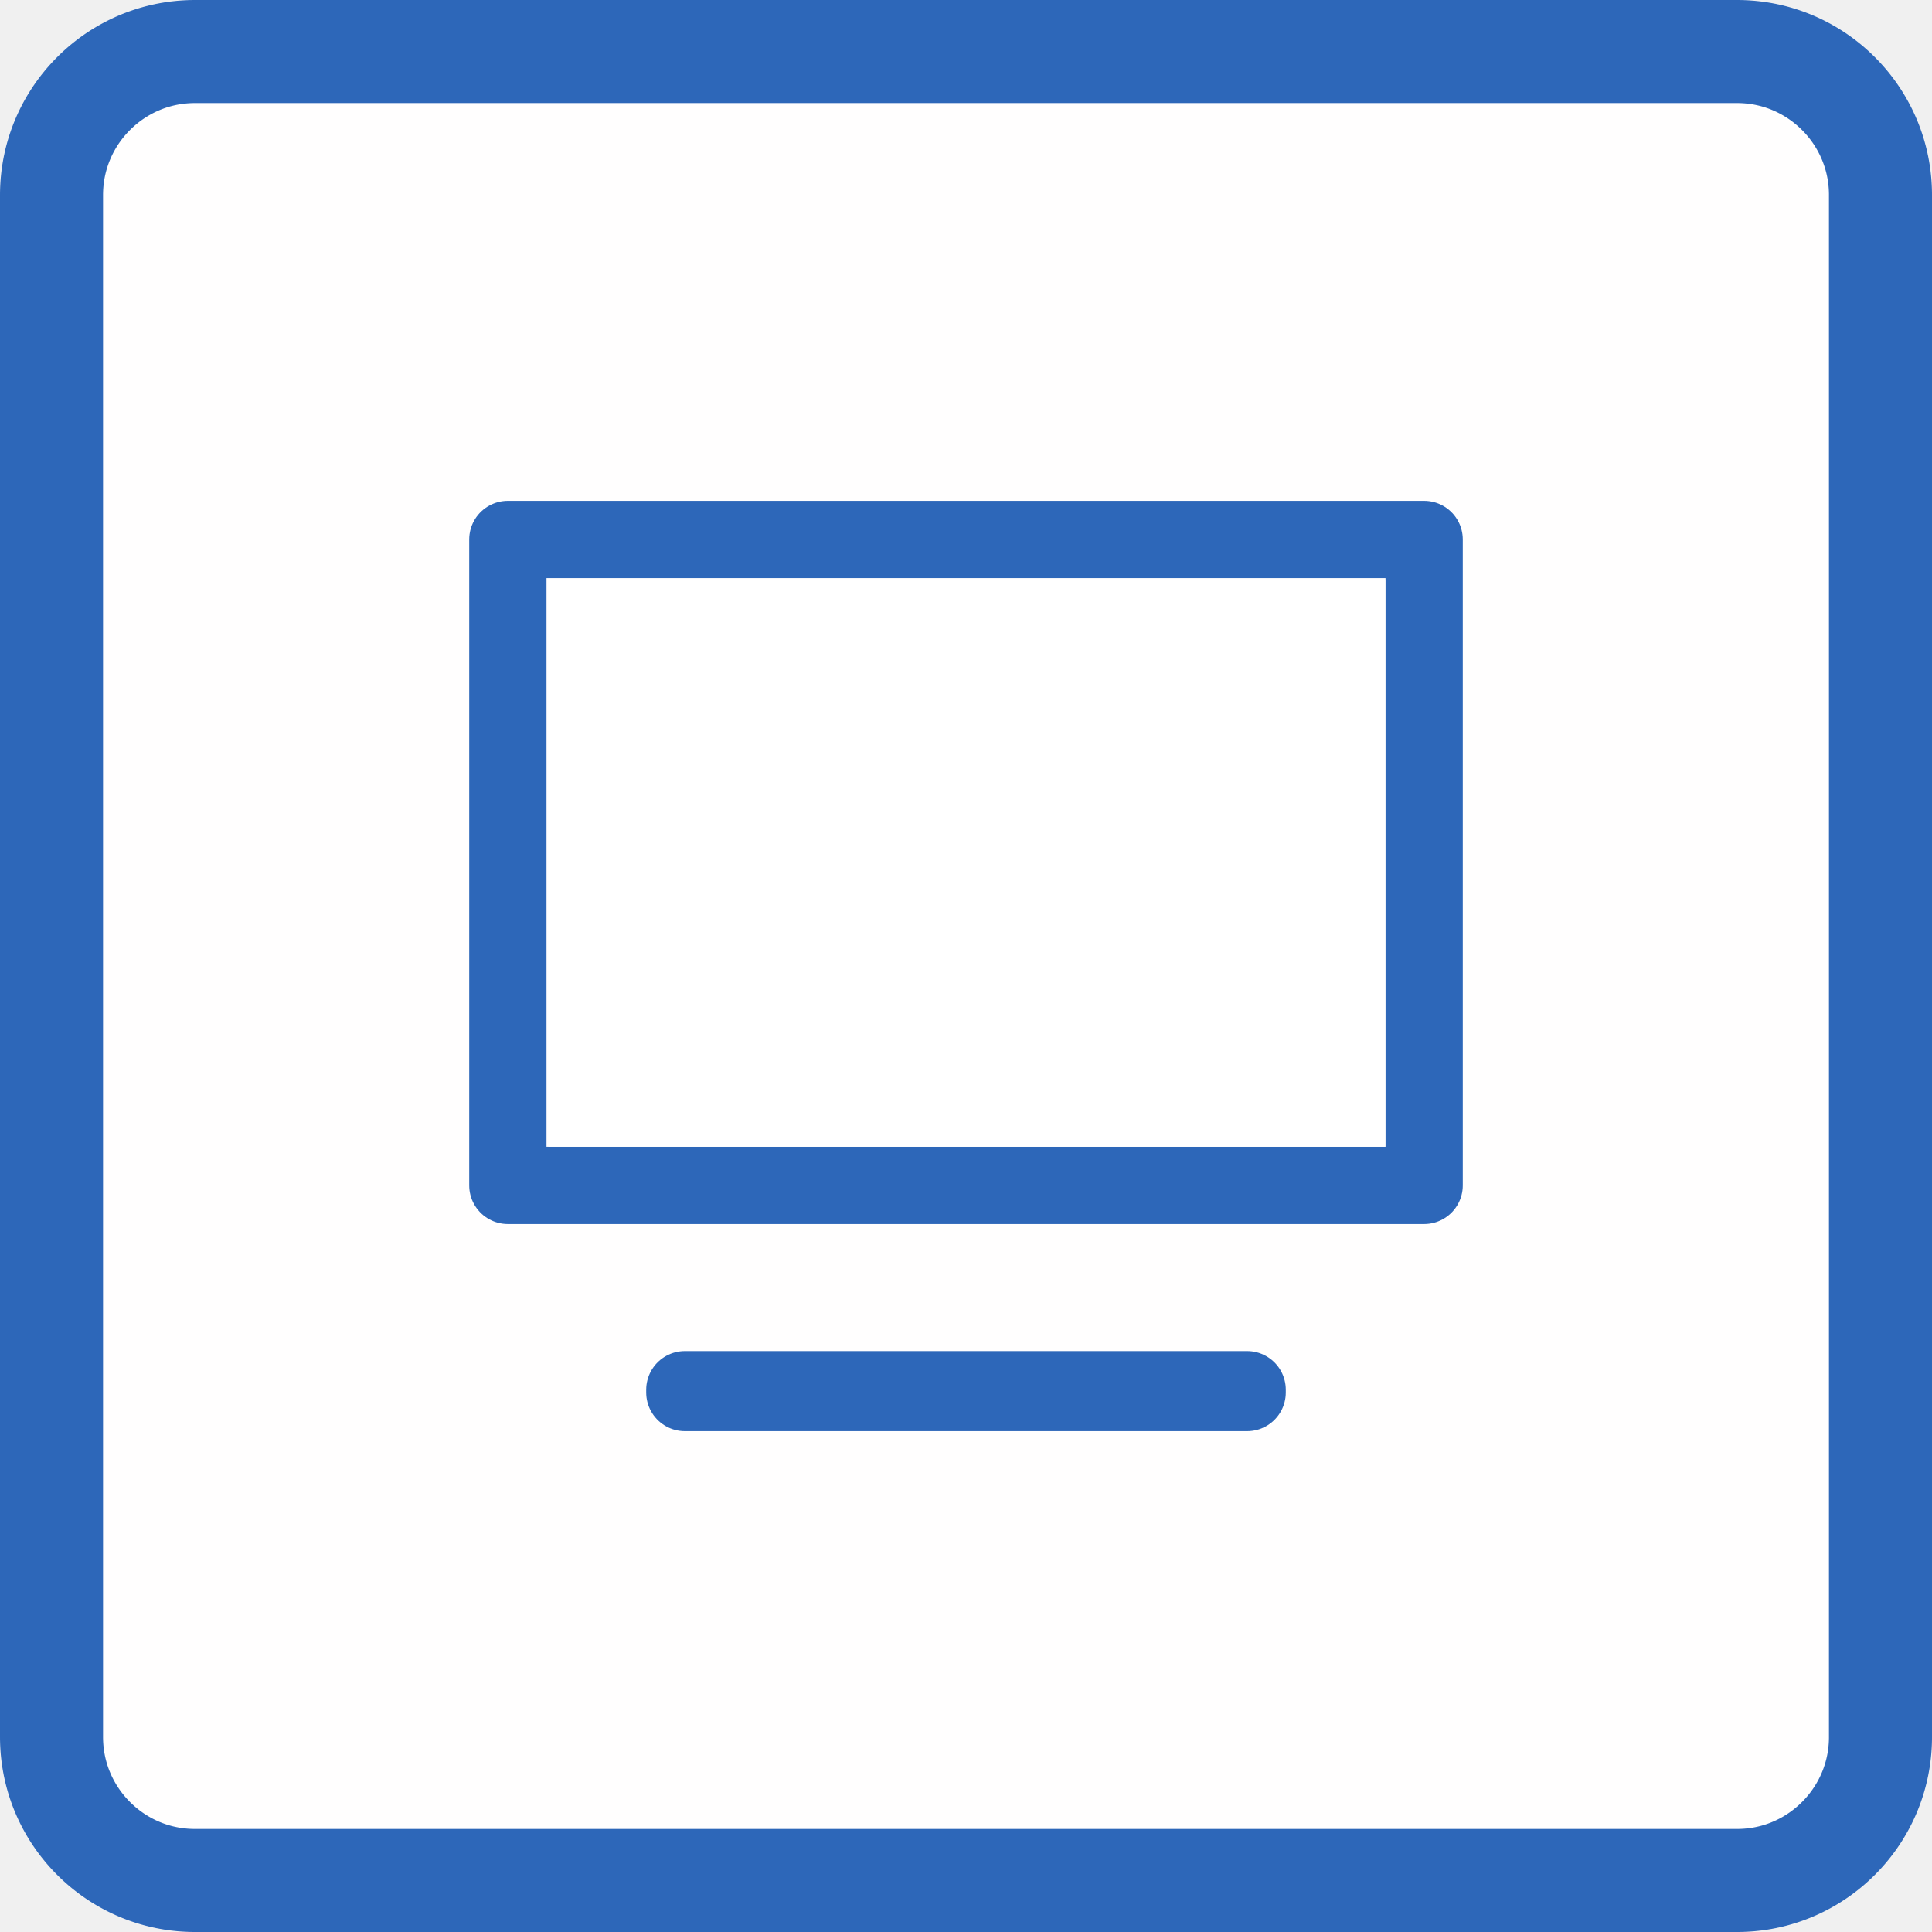
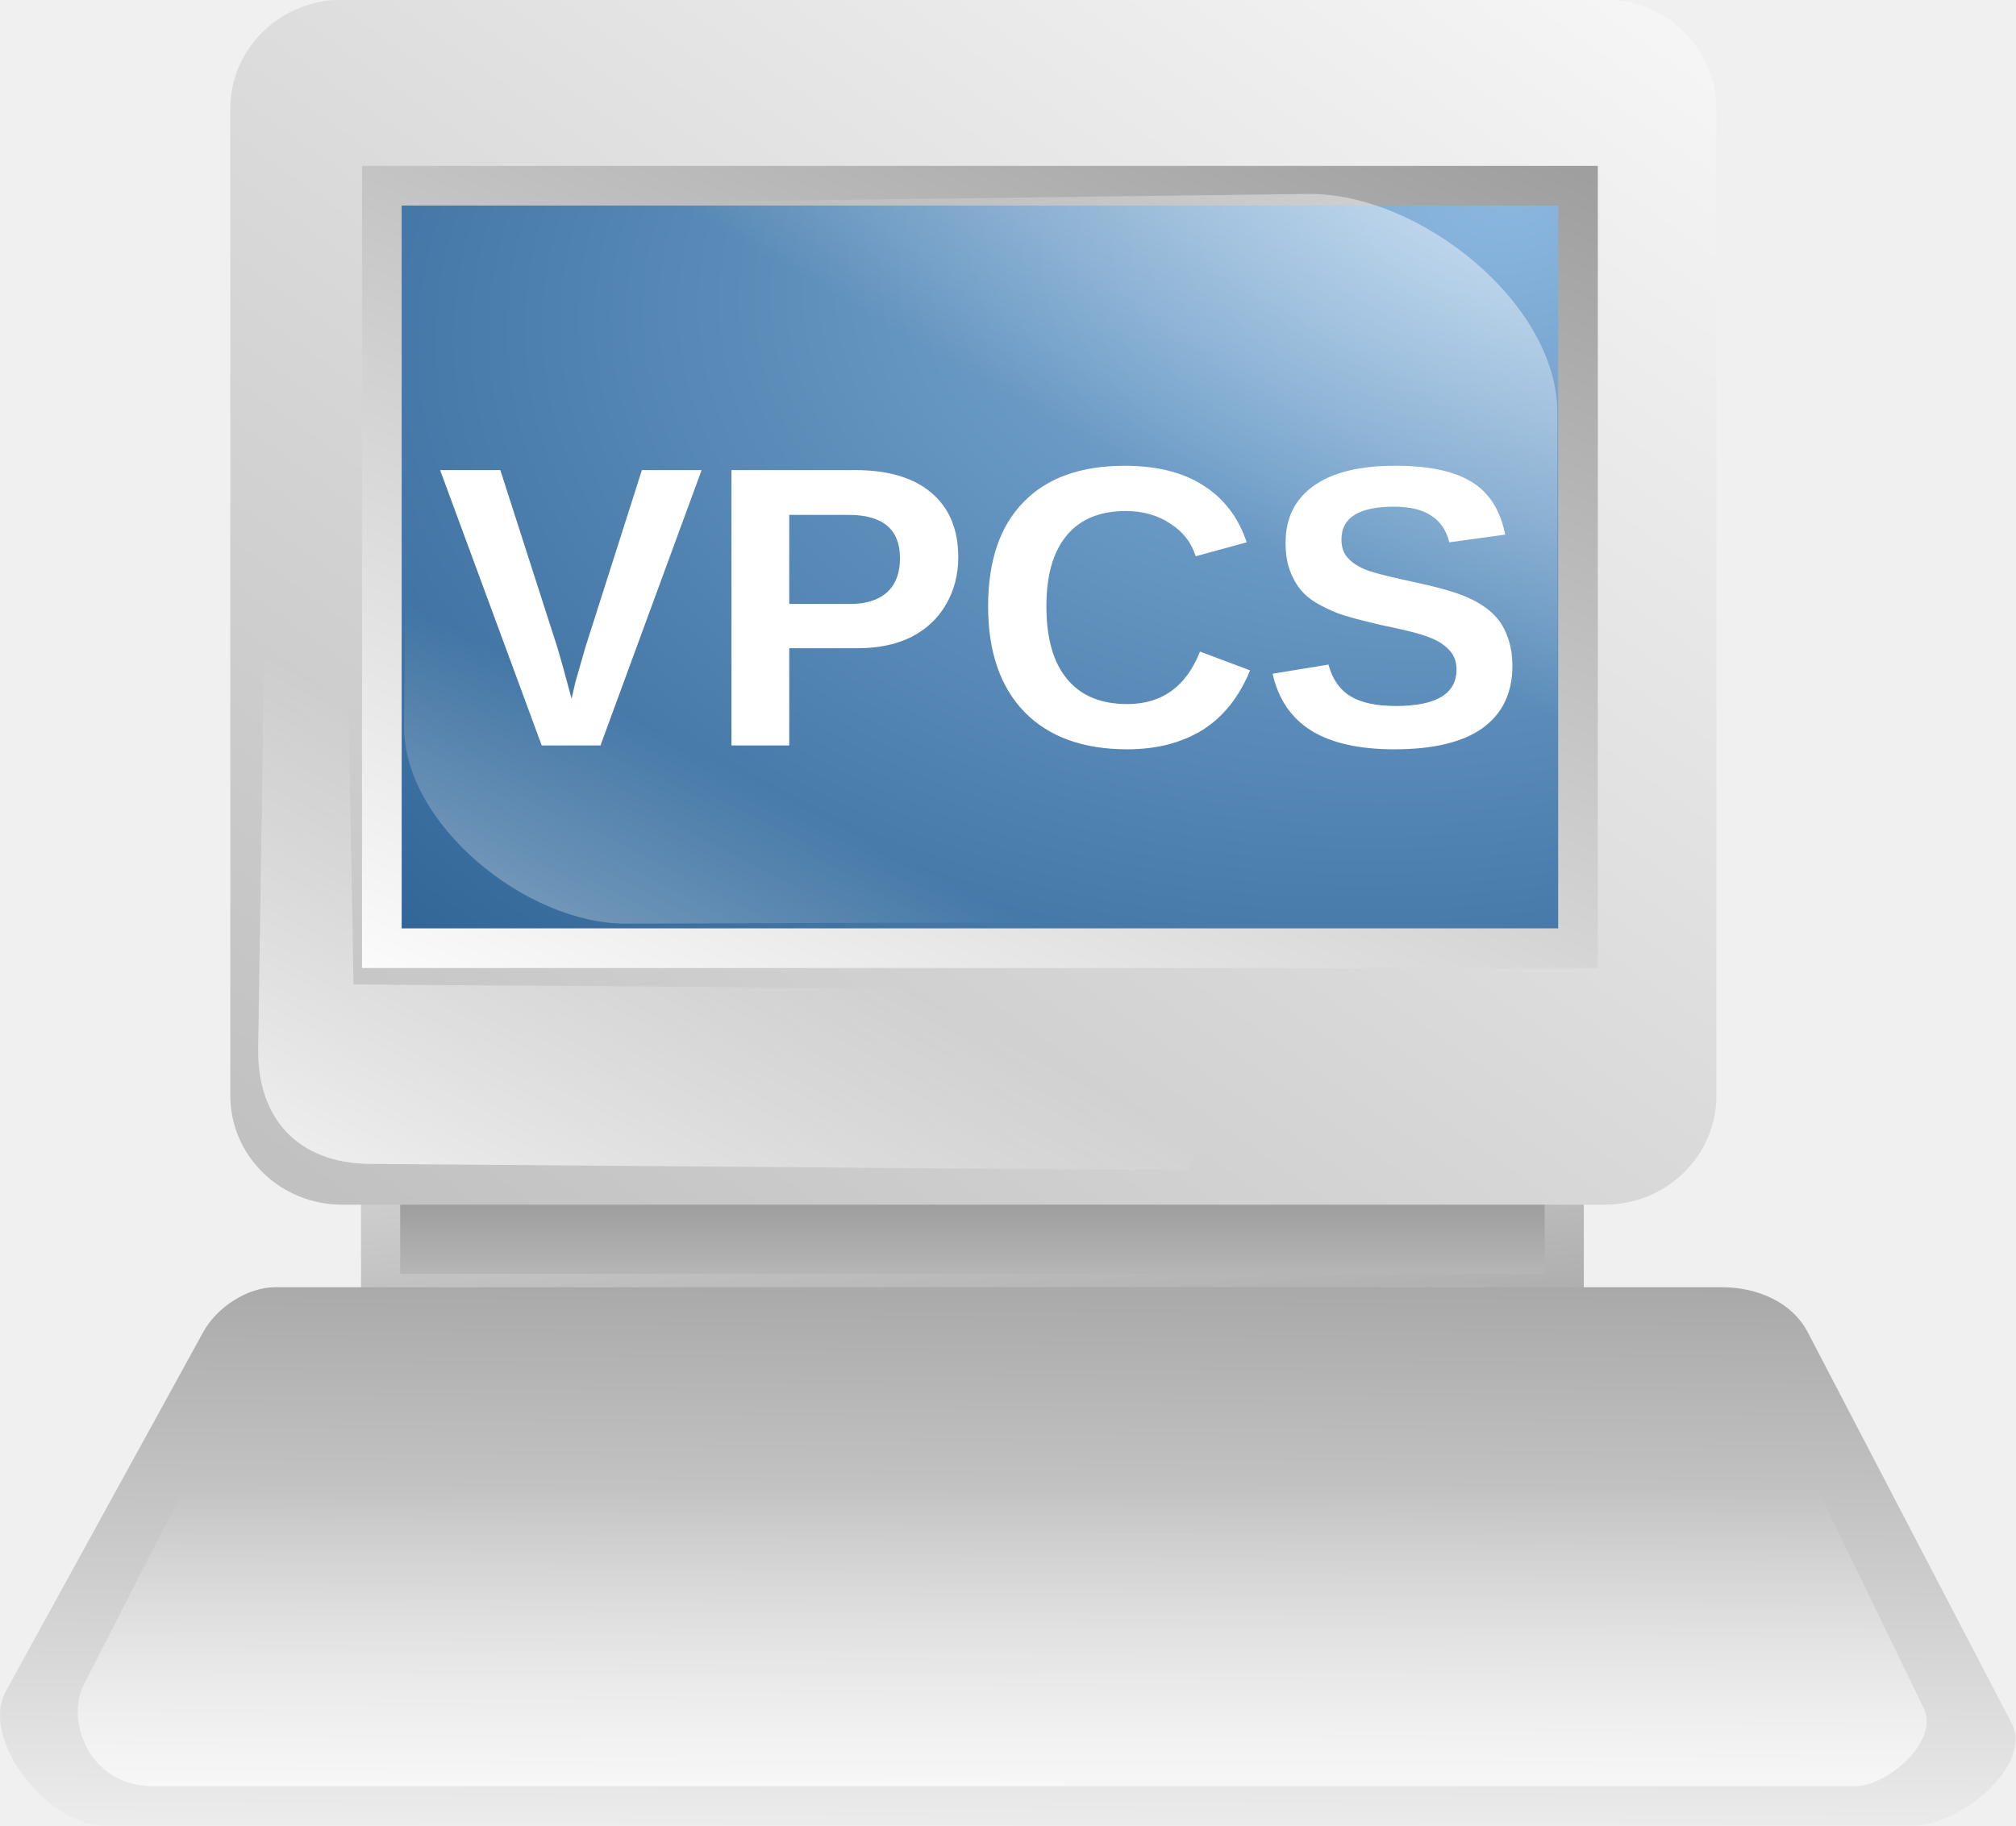
- <svg xmlns="http://www.w3.org/2000/svg" width="60" height="60" viewBox="0 0 300 300" xml:space="preserve" style="fill-rule:evenodd;clip-rule:evenodd;stroke-linecap:round;stroke-linejoin:round;stroke-miterlimit:1.5">
-   <path d="M300 30.271C300 13.564 286.436 0 269.729 0H30.271C13.564 0 0 13.564 0 30.271v239.458C0 286.436 13.564 300 30.271 300h239.458C286.436 300 300 286.436 300 269.729V30.271Z" style="fill:#fffefe" />
-   <path d="m269.925.001.195.001.39.008.195.005.194.007.194.008.193.009.386.022.193.013.192.014.192.016.191.016.192.018.191.018.19.02.38.044.19.023.189.025.188.026.189.027.188.028.187.029.188.031.186.031.187.033.186.034.186.035.185.036.185.037.368.078.184.041.183.042.183.043.182.043.364.092.181.047.18.048.181.05.179.05.18.052.179.052.178.054.178.055.177.056.177.057.177.058.176.059.175.06.175.061.175.062.174.063.174.064.173.066.172.066.172.067.172.068.171.07.17.07.17.071.17.073.169.073.168.074.168.076.167.076.167.077.332.158.165.08.165.081.164.083.163.083.163.084.162.085.162.086.161.087.161.088.16.088.159.09.159.091.316.184.157.094.156.094.156.095.155.096.308.196.306.198.152.101.302.204.15.104.149.104.149.105.148.106.294.214.146.109.145.109.145.111.144.111.143.112.143.113.142.113.282.23.139.116.14.117.276.236.137.12.136.12.135.121.135.122.134.122.134.124.132.124.132.125.131.125.26.254.129.128.128.129.254.26.125.131.125.132.124.132.124.134.122.134.122.135.121.135.12.136.12.137.236.276.117.14.116.139.23.282.113.142.113.143.112.143.111.144.111.145.109.145.109.146.214.294.106.148.105.149.104.149.104.15.204.302.101.152.198.306.196.308.096.155.095.156.094.156.094.157.184.316.091.159.09.159.088.16.088.161.087.161.086.162.085.162.084.163.083.163.083.164.081.165.08.165.158.332.077.167.076.167.076.168.074.168.073.169.073.17.071.17.07.17.07.171.068.172.067.172.066.172.066.173.064.174.063.174.062.175.061.175.06.175.059.176.058.177.057.177.056.177.055.178.054.178.052.179.052.18.05.179.05.181.048.18.047.181.092.364.043.182.043.183.042.183.041.184.078.368.037.185.036.185.035.186.034.186.033.187.031.186.031.188.029.187.028.188.027.189.026.188.025.189.023.19.044.38.02.19.018.191.018.192.016.191.016.192.014.192.013.193.022.386.009.193.008.194.007.194.005.195.008.39.002.391v239.458l-.001.196-.001.195-.004.195-.004.195-.005.195-.007.194-.008.194-.009.193-.011.193-.011.193-.013.193-.014.192-.016.192-.016.191-.018.192-.018.191-.02.19-.022.19-.022.19-.023.19-.025.189-.026.188-.027.189-.028.188-.029.187-.031.188-.031.186-.033.187-.034.186-.035.186-.036.185-.037.185-.039.184-.039.184-.041.184-.042.183-.043.183-.043.182-.046.182-.046.182-.047.181-.048.18-.05.181-.05.179-.052.18-.052.179-.054.178-.055.178-.056.177-.057.177-.058.177-.059.176-.06.175-.061.175-.062.175-.063.174-.064.174-.066.173-.066.172-.067.172-.068.172-.07.171-.07.17-.071.17-.073.17-.073.169-.074.168-.076.168-.076.167-.077.167-.079.166-.079.166-.08.165-.081.165-.083.164-.083.163-.084.163-.085.162-.086.162-.087.161-.088.161-.088.16-.09.159-.091.159-.092.158-.092.158-.094.157-.094.156-.095.156-.096.155-.098.154-.098.154-.099.153-.099.153-.101.152-.102.151-.102.151-.104.15-.104.149-.105.149-.106.148-.107.147-.107.147-.109.146-.109.145-.111.145-.111.144-.112.143-.113.143-.113.142-.115.141-.115.141-.116.139-.117.14-.118.138-.118.138-.12.137-.12.136-.121.135-.122.135-.122.134-.124.134-.124.132-.125.132-.125.131-.127.13-.127.13-.128.129-.129.128-.13.127-.13.127-.131.125-.132.125-.132.124-.134.124-.134.122-.135.122-.135.121-.136.12-.137.12-.138.118-.138.118-.14.117-.139.116-.141.115-.141.115-.142.113-.143.113-.143.112-.144.111-.145.111-.145.109-.146.109-.147.107-.147.107-.148.106-.149.105-.149.104-.15.104-.151.102-.151.102-.152.101-.153.099-.153.099-.154.098-.154.098-.155.096-.156.095-.156.094-.157.094-.158.092-.158.092-.159.091-.159.09-.16.088-.161.088-.161.087-.162.086-.162.085-.163.084-.163.083-.164.083-.165.081-.165.08-.166.079-.166.079-.167.077-.167.076-.168.076-.168.074-.169.073-.17.073-.17.071-.17.07-.171.07-.172.068-.172.067-.172.066-.173.066-.174.064-.174.063-.175.062-.175.061-.175.06-.176.059-.177.058-.177.057-.177.056-.178.055-.178.054-.179.052-.18.052-.179.05-.181.05-.18.048-.181.047-.182.046-.182.046-.182.043-.183.043-.183.042-.184.041-.184.039-.184.039-.185.037-.185.036-.186.035-.186.034-.187.033-.186.031-.188.031-.187.029-.188.028-.189.027-.188.026-.189.025-.19.023-.19.022-.19.022-.19.02-.191.018-.192.018-.191.016-.192.016-.192.014-.193.013-.193.011-.193.011-.193.009-.194.008-.194.007-.195.005-.195.004-.195.004-.195.001-.196.001H30.271l-.196-.001-.195-.001-.195-.004-.195-.004-.195-.005-.194-.007-.194-.008-.193-.009-.193-.011-.193-.011-.193-.013-.192-.014-.192-.016-.191-.016-.192-.018-.191-.018-.19-.02-.19-.022-.19-.022-.19-.023-.189-.025-.188-.026-.189-.027-.188-.028-.187-.029-.188-.031-.186-.031-.187-.033-.186-.034-.186-.035-.185-.036-.185-.037-.184-.039-.184-.039-.184-.041-.183-.042-.183-.043-.182-.043-.182-.046-.182-.046-.181-.047-.18-.048-.181-.05-.179-.05-.18-.052-.179-.052-.178-.054-.178-.055-.177-.056-.177-.057-.177-.058-.176-.059-.175-.06-.175-.061-.175-.062-.174-.063-.174-.064-.173-.066-.172-.066-.172-.067-.172-.068-.171-.07-.17-.07-.17-.071-.17-.073-.169-.073-.168-.074-.168-.076-.167-.076-.167-.077-.166-.079-.166-.079-.165-.08-.165-.081-.164-.083-.163-.083-.163-.084-.162-.085-.162-.086-.161-.087-.161-.088-.16-.088-.159-.09-.159-.091-.158-.092-.158-.092-.157-.094-.156-.094-.156-.095-.155-.096-.154-.098-.154-.098-.153-.099-.153-.099-.152-.101-.151-.102-.151-.102-.15-.104-.149-.104-.149-.105-.148-.106-.147-.107-.147-.107-.146-.109-.145-.109-.145-.111-.144-.111-.143-.112-.143-.113-.142-.113-.141-.115-.141-.115-.139-.116-.14-.117-.138-.118-.138-.118-.137-.12-.136-.12-.135-.121-.135-.122-.134-.122-.134-.124-.132-.124-.132-.125-.131-.125-.13-.127-.13-.127-.129-.128-.128-.129-.127-.13-.127-.13-.125-.131-.125-.132-.124-.132-.124-.134-.122-.134-.122-.135-.121-.135-.12-.136-.12-.137-.118-.138-.118-.138-.117-.14-.116-.139-.115-.141-.115-.141-.113-.142-.113-.143-.112-.143-.111-.144-.111-.145-.109-.145-.109-.146-.107-.147-.107-.147-.106-.148-.105-.149-.104-.149-.104-.15-.102-.151-.102-.151-.101-.152-.099-.153-.099-.153-.098-.154-.098-.154-.096-.155-.095-.156-.094-.156-.094-.157-.092-.158-.092-.158-.091-.159-.09-.159-.088-.16-.088-.161-.087-.161-.086-.162-.085-.162-.084-.163-.083-.163-.083-.164-.081-.165-.08-.165-.079-.166-.079-.166-.077-.167-.076-.167-.076-.168-.074-.168-.073-.169-.073-.17-.071-.17-.07-.17-.07-.171-.068-.172-.067-.172-.066-.172-.066-.173-.064-.174-.063-.174-.062-.175-.061-.175-.06-.175-.059-.176-.058-.177-.057-.177-.056-.177-.055-.178-.054-.178-.052-.179-.052-.18-.05-.179-.05-.181-.048-.18-.047-.181-.046-.182-.046-.182-.043-.182-.043-.183-.042-.183-.041-.184-.039-.184-.039-.184-.037-.185-.036-.185-.035-.186-.034-.186-.033-.187-.031-.186-.031-.188-.029-.187-.028-.188-.027-.189-.026-.188-.025-.189-.023-.19-.022-.19-.022-.19-.02-.19-.018-.191-.018-.192-.016-.191-.016-.192-.014-.192-.013-.193-.011-.193-.011-.193-.009-.193-.008-.194-.007-.194-.005-.195-.004-.195-.004-.195-.001-.195-.001-.196V30.271l.001-.196.001-.195.004-.195.004-.195.005-.195.007-.194.008-.194.009-.193.011-.193.011-.193.013-.193.014-.192.016-.192.016-.191.018-.192.018-.191.02-.19.022-.19.022-.19.023-.19.025-.189.026-.188.027-.189.028-.188.029-.187.031-.188.031-.186.033-.187.034-.186.035-.186.036-.185.037-.185.039-.184.039-.184.041-.184.042-.183.043-.183.043-.182.046-.182.046-.182.047-.181.048-.18.05-.181.05-.179.052-.18.052-.179.054-.178.055-.178.056-.177.057-.177.058-.177.059-.176.06-.175.061-.175.062-.175.063-.174.064-.174.066-.173.066-.172.067-.172.068-.172.07-.171.07-.17.071-.17.073-.17.073-.169.074-.168.076-.168.076-.167.077-.167.079-.166.079-.166.08-.165.081-.165.083-.164.083-.163.084-.163.085-.162.086-.162.087-.161.088-.161.088-.16.09-.159.091-.159.092-.158.092-.158.094-.157.094-.156.095-.156.096-.155.098-.154.098-.154.099-.153.099-.153.101-.152.102-.151.102-.151.104-.15.104-.149.105-.149.106-.148.107-.147.107-.147.109-.146.109-.145.111-.145.111-.144.112-.143.113-.143.113-.142.115-.141.115-.141.116-.139.117-.14.118-.138.118-.138.12-.137.12-.136.121-.135.122-.135.122-.134.124-.134.124-.132.125-.132.125-.131.127-.13.127-.13.128-.129.129-.128.13-.127.13-.127.131-.125.132-.125.132-.124.134-.124.134-.122.135-.122.135-.121.136-.12.137-.12.138-.118.138-.118.14-.117.139-.116.141-.115.141-.115.142-.113.143-.113.143-.112.144-.111.145-.111.145-.109.146-.109.147-.107.147-.107.148-.106.149-.105.149-.104.15-.104.151-.102.151-.102.152-.101.153-.099.153-.099.154-.098.154-.098.155-.096.156-.095.156-.094.157-.094.158-.092.158-.092.159-.091.159-.09.16-.088.161-.088.161-.087.162-.086.162-.085.163-.084.163-.083.164-.083.165-.081.165-.08.166-.079.166-.079.167-.077.167-.076.168-.076.168-.074.169-.073.17-.073.17-.071.17-.07.171-.07.172-.068.172-.067.172-.066.173-.066.174-.064.174-.063.175-.062.175-.061.175-.06.176-.059.177-.058.177-.057.177-.056.178-.055.178-.054.179-.052.18-.052.179-.05.181-.05.18-.048.181-.047.182-.046.182-.046.182-.043.183-.043.183-.042.184-.041.184-.039.184-.039.185-.037.185-.036.186-.035.186-.034.187-.033.186-.031.188-.031.187-.029.188-.028.189-.027.188-.026.189-.025.19-.023.19-.022.19-.022.19-.02.191-.018.192-.018.191-.016.192-.016.192-.014.193-.013.193-.011.193-.011.193-.009.194-.008.194-.007.195-.005.195-.004.195-.004.195-.001.196-.001h239.458l.196.001ZM30.296 16h-.12l-.093.001-.094.002-.093.002-.093.002-.093.004-.093.004-.092.004-.092.005-.092.005-.091.007-.091.006-.091.007-.091.008-.091.009-.09.008-.09.01-.09.01-.089.01-.089.011-.09.012-.088.012-.089.013-.088.013-.088.014-.088.014-.088.015-.087.015-.088.016-.087.017-.086.017-.087.017-.086.018-.086.018-.086.019-.086.02-.085.02-.085.021-.085.021-.085.021-.085.022-.084.023-.084.023-.084.023-.084.025-.084.024-.083.025-.083.026-.083.026-.082.026-.083.028-.082.027-.082.028-.082.029-.081.029-.082.029-.081.03-.081.031-.081.031-.08.031-.08.032-.08.033-.08.033-.08.033-.079.034-.079.034-.079.035-.079.035-.078.036-.078.036-.078.037-.078.037-.078.038-.077.038-.077.039-.077.039-.076.039-.077.04-.076.041-.076.041-.075.041-.075.042-.075.042-.075.043-.075.043-.074.044-.074.044-.074.044-.073.045-.073.046-.073.045-.073.047-.072.046-.073.048-.071.047-.072.048-.071.049-.071.049-.071.049-.07.05-.07.05-.07.051-.07.051-.069.051-.069.052-.068.052-.069.053-.068.053-.067.053-.068.054-.067.055-.066.054-.067.056-.066.055-.066.056-.065.056-.065.057-.065.057-.064.058-.064.057-.064.059-.063.058-.063.059-.063.06-.062.06-.062.06-.062.06-.061.061-.061.061-.06.062-.06.062-.06.062-.06.063-.059.063-.058.063-.059.064-.057.064-.058.064-.057.065-.057.065-.056.065-.056.066-.055.066-.056.067-.054.066-.055.067-.054.068-.053.067-.053.068-.053.069-.052.068-.052.069-.051.069-.051.07-.051.07-.05.07-.05.07-.049.071-.049.071-.049.071-.048.072-.047.071-.048.073-.046.072-.047.073-.045.073-.046.073-.045.073-.044.074-.044.074-.044.074-.043.075-.043.075-.042.075-.042.075-.041.075-.041.076-.041.076-.04.077-.039.076-.039.077-.039.077-.038.077-.038.078-.037.078-.037.078-.036.078-.036.078-.035.079-.035.079-.034.079-.034.079-.033.08-.033.08-.033.08-.032.08-.031.08-.031.081-.031.081-.03.081-.029.082-.029.081-.029.082-.028.082-.027.082-.028.083-.026.082-.026.083-.026.083-.025.083-.024.084-.025.084-.023.084-.023.084-.023.084-.022.085-.021.085-.021.085-.021.085-.02.085-.02.086-.019.086-.018.086-.018.086-.017.087-.017.086-.017.087-.016.088-.015.087-.015.088-.014.088-.014.088-.013.088-.013.089-.012.088-.012.09-.011.089-.01.089-.01.09-.01.09-.008.09-.009.091-.008.091-.007.091-.006.091-.007.091-.005.092-.005.092-.004.092-.004.093-.004.093-.002.093-.002.093-.002.094-.001.093v239.648l.001.093.004.187.002.093.008.186.004.092.01.184.007.091.006.091.007.091.008.091.009.091.008.09.02.18.01.089.011.089.012.09.012.088.013.089.013.088.028.176.015.088.015.087.016.087.051.261.018.086.019.086.018.086.02.086.02.085.021.085.021.086.021.084.022.085.069.252.025.084.024.084.025.083.078.249.028.082.027.082.028.082.029.082.029.081.029.082.03.081.062.162.031.08.032.08.099.24.034.08.034.078.07.158.072.156.074.156.038.078.038.077.117.231.04.076.04.075.041.076.042.077.042.074.042.075.043.075.043.074.044.075.088.148.09.146.047.074.092.144.048.073.048.072.047.071.049.071.048.071.05.071.05.07.05.071.051.069.05.069.052.07.052.069.052.068.053.069.053.068.053.067.055.068.054.067.055.067.054.065.056.067.056.066.056.065.114.13.057.064.058.064.118.128.059.062.058.062.061.064.06.061.06.062.122.122.062.061.061.059.126.12.063.059.063.058.064.059.064.057.064.058.13.114.065.056.066.056.066.055.067.056.066.054.068.055.067.054.067.053.136.106.068.052.07.052.069.052.069.05.071.051.14.1.071.05.071.048.071.049.071.048.073.047.072.048.072.047.072.045.073.046.074.046.073.045.074.044.074.045.148.086.076.043.074.042.075.042.152.082.077.041.076.04.077.039.076.04.231.114.078.037.078.036.079.037.079.036.156.07.079.034.08.034.081.034.078.032.081.033.081.032.079.031.162.062.082.03.081.029.08.029.083.029.164.056.083.027.164.052.085.026.083.025.082.024.084.024.085.024.168.046.085.022.086.022.083.02.086.021.085.02.085.019.087.02.172.036.086.017.088.017.087.017.087.016.174.03.088.014.089.014.176.026.091.012.088.012.089.011.089.01.18.02.09.008.09.009.091.008.184.014.091.006.09.005.093.005.093.004.092.004.093.004.092.002.188.004.093.001h239.648l.093-.001.094-.002.094-.002.092-.002.093-.004.092-.004.093-.004.093-.005.09-.005.091-.006.092-.007.092-.007.091-.008.09-.009.09-.008.09-.01.09-.01.089-.01.089-.011.088-.012.091-.012.088-.013.088-.013.089-.014.088-.014.087-.015.087-.015.087-.016.087-.017.088-.017.086-.017.086-.018.086-.018.087-.02.085-.019.085-.02.086-.021.084-.02.085-.022.085-.022.084-.023.084-.023.085-.024.084-.024.082-.024.083-.025.085-.026.082-.026.082-.026.083-.028.082-.027.082-.028.082-.029.081-.029.081-.029.082-.03.081-.031.081-.031.079-.031.081-.032.081-.033.078-.032.081-.034.081-.034.077-.034.078-.035.079-.035.079-.036.079-.036.078-.037.078-.037.077-.038.076-.038.078-.039.077-.039.076-.039.077-.04.075-.04.076-.041.077-.043.074-.041.075-.042.076-.043.074-.043.074-.043.074-.045.074-.044.073-.045.073-.046.074-.046.072-.045.071-.047.074-.048.072-.048.071-.047.071-.049.07-.048.072-.05.07-.05.071-.05.07-.051.068-.05.07-.052.07-.053.067-.051.069-.053.068-.053.067-.053.067-.054.068-.055.067-.055.065-.054.067-.057.066-.055.065-.056.065-.057.064-.057.065-.058.064-.057.064-.059.064-.059.062-.058.063-.06.063-.06.061-.059.062-.061.061-.061.061-.061.061-.062.059-.061.06-.063.06-.063.058-.062.059-.064.059-.064.057-.064.058-.065.057-.064.057-.065.056-.065.055-.066.057-.067.054-.065.055-.067.055-.068.054-.067.053-.067.053-.068.053-.069.051-.067.053-.07.052-.07.05-.068.051-.07.05-.071.05-.07.05-.072.048-.07.049-.071.047-.071.048-.072.048-.074.047-.071.045-.072.046-.074.046-.073.045-.073.044-.074.045-.074.043-.074.043-.074.043-.076.042-.075.041-.074.043-.077.041-.076.04-.075.04-.077.039-.076.039-.077.039-.078.038-.076.038-.077.037-.078.037-.078.036-.079.036-.079.035-.079.035-.078.034-.077.034-.081.034-.081.032-.078.033-.081.032-.081.031-.079.031-.081.031-.081.03-.082.029-.081.029-.081.029-.082.028-.082.027-.082.028-.083.026-.082.026-.082.026-.085.025-.083.024-.082.024-.084.024-.085.023-.084.023-.084.022-.085.022-.085.02-.084.021-.086.02-.085.019-.085.02-.087.018-.086.018-.086.017-.086.017-.088.017-.087.016-.087.015-.087.015-.087.014-.088.014-.089.013-.088.013-.088.012-.091.012-.088.011-.089.01-.089.01-.09.01-.09.008-.09.009-.09.008-.091.007-.092.007-.092.006-.091.005-.09.005-.093.004-.093.004-.092.004-.093.002-.092.002-.094.002-.094.001-.093V30.176l-.001-.093-.002-.094-.002-.094-.002-.092-.004-.093-.004-.092-.004-.093-.005-.093-.005-.09-.006-.091-.007-.092-.007-.092-.008-.091-.009-.09-.008-.09-.01-.09-.01-.09-.01-.089-.011-.089-.012-.088-.012-.091-.013-.088-.013-.088-.014-.089-.014-.088-.015-.087-.015-.087-.016-.087-.017-.087-.017-.088-.017-.086-.018-.086-.018-.086-.02-.087-.019-.085-.02-.085-.021-.086-.02-.083-.022-.086-.022-.085-.023-.084-.023-.084-.024-.085-.024-.084-.024-.082-.025-.083-.026-.085-.026-.082-.026-.082-.027-.083-.028-.082-.028-.082-.029-.083-.029-.08-.029-.081-.03-.082-.031-.081-.031-.081-.031-.079-.032-.081-.033-.081-.032-.078-.034-.081-.034-.08-.034-.079-.035-.078-.035-.078-.036-.079-.037-.079-.036-.078-.037-.078-.038-.077-.038-.077-.038-.077-.04-.076-.039-.077-.04-.076-.041-.077-.041-.076-.041-.076-.042-.075-.042-.074-.043-.076-.043-.074-.043-.074-.045-.074-.044-.074-.045-.073-.046-.074-.046-.073-.045-.072-.047-.072-.048-.072-.047-.073-.048-.071-.049-.071-.048-.071-.05-.071-.05-.07-.05-.07-.051-.071-.05-.069-.052-.069-.052-.07-.052-.068-.053-.068-.053-.068-.053-.067-.054-.067-.055-.068-.054-.066-.056-.067-.055-.066-.056-.066-.056-.065-.057-.065-.057-.065-.058-.064-.057-.064-.059-.064-.058-.063-.059-.063-.06-.063-.06-.063-.059-.061-.061-.062-.061-.061-.061-.061-.062-.06-.061-.06-.064-.061-.062-.058-.062-.059-.064-.059-.064-.059-.064-.058-.064-.057-.065-.057-.065-.057-.065-.056-.066-.056-.067-.056-.065-.054-.067-.055-.067-.054-.068-.055-.067-.053-.068-.053-.069-.053-.068-.052-.069-.052-.07-.052-.069-.05-.069-.051-.071-.05-.07-.05-.071-.05-.071-.048-.071-.049-.071-.047-.072-.048-.073-.048-.072-.046-.072-.046-.074-.047-.073-.045-.073-.045-.074-.044-.074-.044-.075-.044-.074-.043-.075-.043-.075-.042-.074-.042-.077-.042-.076-.041-.075-.04-.076-.04-.077-.039-.077-.039-.077-.039-.077-.038-.078-.038-.078-.037-.078-.037-.078-.036-.078-.036-.079-.035-.079-.035-.078-.034-.08-.034-.08-.033-.08-.033-.08-.033-.08-.032-.08-.031-.081-.031-.081-.031-.081-.03-.082-.029-.081-.029-.082-.029-.082-.028-.082-.027-.082-.028-.083-.026-.083-.026-.083-.026-.083-.025-.084-.024-.084-.025-.084-.023-.084-.023-.084-.023-.085-.022-.084-.021-.086-.021-.085-.021-.085-.02-.086-.02-.086-.018-.086-.019-.086-.018-.087-.017-.087-.017-.087-.017-.087-.016-.087-.015-.088-.015-.088-.014-.088-.014-.088-.013-.089-.013-.088-.012-.09-.012-.089-.011-.089-.01-.09-.01-.09-.01-.09-.008-.091-.009-.091-.008-.091-.007-.091-.006-.091-.007-.092-.005-.092-.005-.092-.004-.093-.004-.093-.004-.093-.002-.093-.002-.094-.002-.093-.001H30.296Z" style="fill:#2d67b9" />
-   <g>
-     <path d="M193.656 225.178h-87.312v-.433h87.312v.433ZM221.14 92.714v100.302H78.86V92.714h142.28Z" style="fill:#4d4d4d;fill-opacity:0;stroke:#2d67b9;stroke-width:12px" transform="translate(0 -8.946)" />
-     <path style="fill:#fff" d="M87.539 90.914H212.46v84.699H87.539z" transform="matrix(1.04014 0 0 1.04006 -5.89 -4.59)" />
-   </g>
+ <svg xmlns="http://www.w3.org/2000/svg" xmlns:xlink="http://www.w3.org/1999/xlink" height="59.254" id="Andysvg" version="1.0" width="65.415" x="0" y="0">
+   <defs id="defs3">
+     <linearGradient id="linearGradient1806">
+       <stop id="stop1807" offset="0" style="stop-color:#000000;stop-opacity:0.351;" />
+       <stop id="stop3276" offset="0.65" style="stop-color:#000000;stop-opacity:0.134;" />
+       <stop id="stop1808" offset="1" style="stop-color:#000000;stop-opacity:0;" />
+     </linearGradient>
+     <radialGradient cx="42.007" cy="39.008" fx="42.281" fy="39.41" id="radialGradient1977" r="11.574" xlink:href="#linearGradient1806" gradientUnits="userSpaceOnUse" />
+     <linearGradient id="linearGradient893">
+       <stop id="stop895" offset="0" style="stop-color:#000;stop-opacity:1;" />
+       <stop id="stop896" offset="1" style="stop-color:#fff;stop-opacity:1;" />
+     </linearGradient>
+     <linearGradient id="linearGradient1317">
+       <stop id="stop1318" offset="0" style="stop-color:#000000;stop-opacity:0.529;" />
+       <stop id="stop1320" offset="0.5" style="stop-color:#000000;stop-opacity:0.174;" />
+       <stop id="stop1319" offset="1" style="stop-color:#000000;stop-opacity:0;" />
+     </linearGradient>
+     <linearGradient id="linearGradient1133">
+       <stop id="stop1134" offset="0" style="stop-color:#8bb7df;stop-opacity:1;" />
+       <stop id="stop1136" offset="0.762" style="stop-color:#2a6092;stop-opacity:1;" />
+       <stop id="stop1135" offset="1" style="stop-color:#375e82;stop-opacity:1;" />
+     </linearGradient>
+     <linearGradient id="linearGradient1098">
+       <stop id="stop1099" offset="0" style="stop-color:#ffffff;stop-opacity:1;" />
+       <stop id="stop1101" offset="0.5" style="stop-color:#ffffff;stop-opacity:0.223;" />
+       <stop id="stop1102" offset="0.599" style="stop-color:#ffffff;stop-opacity:0;" />
+       <stop id="stop1100" offset="1" style="stop-color:#ffffff;stop-opacity:0.603;" />
+     </linearGradient>
+     <linearGradient id="linearGradient902">
+       <stop id="stop903" offset="0" style="stop-color:#000000;stop-opacity:0;" />
+       <stop id="stop904" offset="1" style="stop-color:#000000;stop-opacity:0.22;" />
+     </linearGradient>
+     <linearGradient id="linearGradient892">
+       <stop id="stop893" offset="0" style="stop-color:#ffffff;stop-opacity:0;" />
+       <stop id="stop894" offset="1" style="stop-color:#fff;stop-opacity:1;" />
+     </linearGradient>
+     <linearGradient id="linearGradient888">
+       <stop id="stop889" offset="0" style="stop-color:#626262;stop-opacity:1;" />
+       <stop id="stop890" offset="1" style="stop-color:#fff;stop-opacity:1;" />
+     </linearGradient>
+     <linearGradient id="linearGradient891" x1="92.438" x2="27.674" xlink:href="#linearGradient888" y1="-3.91" y2="91.077" gradientTransform="matrix(0.8184166,0,0,0.530237,-9.882768,-14.58961)" gradientUnits="userSpaceOnUse" />
+     <linearGradient id="linearGradient901" xlink:href="#linearGradient1806" gradientTransform="matrix(0.8517959,0,0,0.5754549,70.87534,-17.35149)" x1="9.492" y1="22.862" x2="41.72" y2="22.862" gradientUnits="userSpaceOnUse" />
+     <linearGradient id="linearGradient905" x1="-77.726" x2="95.644" xlink:href="#linearGradient888" y1="208.44" y2="11.699" gradientTransform="matrix(0.7314635,0,0,0.5932693,-9.882769,-14.58962)" gradientUnits="userSpaceOnUse" />
+     <radialGradient cx="60.005" cy="56.486" fx="72.108" fy="39.288" id="radialGradient1132" r="68.589" xlink:href="#linearGradient1133" gradientTransform="matrix(0.8184166,0,0,0.530237,-9.882768,-14.58961)" gradientUnits="userSpaceOnUse" />
+     <linearGradient id="linearGradient1138" x1="-249.721" x2="-268.254" xlink:href="#linearGradient1806" y1="375.922" y2="75.913" gradientTransform="scale(1.087146,0.91984)" gradientUnits="userSpaceOnUse" />
+     <linearGradient id="linearGradient1140" x1="45.686" x2="41.967" xlink:href="#linearGradient888" y1="110.445" y2="232.25" gradientTransform="matrix(1.274381,0,0,0.3405213,-9.882769,-14.58962)" gradientUnits="userSpaceOnUse" />
+     <linearGradient id="linearGradient1141" x1="0" x2="0.93" xlink:href="#linearGradient888" y1="3.301" y2="-0.458" />
+     <linearGradient id="linearGradient1144" x1="31.45" x2="31.617" xlink:href="#linearGradient892" y1="203.499" y2="251.219" gradientTransform="matrix(1.404409,0,0,0.3089952,-9.882769,-14.58962)" gradientUnits="userSpaceOnUse" />
+     <linearGradient id="linearGradient1146" x1="39.811" x2="17.877" xlink:href="#linearGradient892" y1="90.197" y2="113.719" gradientTransform="matrix(0.8811179,0,0,0.4925045,-9.882769,-14.58962)" gradientUnits="userSpaceOnUse" />
+     <linearGradient id="linearGradient1148" x1="39.691" x2="70.224" xlink:href="#linearGradient892" y1="49.508" y2="20.482" gradientTransform="scale(1.329144,0.752364)" gradientUnits="userSpaceOnUse" />
+     <linearGradient id="linearGradient1150" x1="35.19" x2="8.346" xlink:href="#linearGradient892" y1="76.278" y2="105.425" gradientTransform="scale(1.328386,0.752793)" gradientUnits="userSpaceOnUse" />
+     <linearGradient id="linearGradient1156" x1="25.221" x2="25.221" xlink:href="#linearGradient888" y1="178.489" y2="234.269" gradientTransform="matrix(1.61562,0,0,0.2685999,-9.882768,-14.58961)" gradientUnits="userSpaceOnUse" />
+     <linearGradient id="linearGradient1157" x1="51.461" x2="-16.224" xlink:href="#linearGradient888" y1="269.858" y2="176.287" gradientTransform="matrix(1.61562,0,0,0.2685999,-9.882768,-14.58961)" gradientUnits="userSpaceOnUse" />
+     <linearGradient id="linearGradient1166" x1="111.498" x2="107.049" xlink:href="#linearGradient1317" y1="131.252" y2="148.786" gradientTransform="matrix(0.562951,0,0,0.378005,1.021178,-9.426161)" gradientUnits="userSpaceOnUse" />
+     <linearGradient id="linearGradient1167" x1="141.602" x2="88.447" xlink:href="#linearGradient888" y1="228.393" y2="133.547" gradientTransform="matrix(0.544555,0,0,0.390775,1.021178,-9.426161)" gradientUnits="userSpaceOnUse" />
+     <linearGradient id="linearGradient1169" x1="146.699" x2="74.534" xlink:href="#linearGradient893" y1="224.579" y2="81.478" gradientTransform="matrix(0.546024,0,0,0.389723,1.021178,-9.426161)" gradientUnits="userSpaceOnUse" />
+     <linearGradient gradientTransform="scale(0.998371,1.001632)" id="linearGradient1170" x1="0.473" x2="0.487" xlink:href="#linearGradient902" y1="-0.016" y2="1.838" />
+     <linearGradient id="linearGradient1171" x1="101.107" x2="95.1" xlink:href="#linearGradient902" y1="177.778" y2="173.032" gradientTransform="matrix(0.62565,0,0,0.340123,1.021178,-9.426161)" gradientUnits="userSpaceOnUse" />
+     <radialGradient cx="0.479" cy="0.533" fx="0.475" fy="0.267" id="radialGradient1315" r="0.412" xlink:href="#linearGradient1317" />
+     <radialGradient cx="0.5" cy="0.5" fx="0.504" fy="0.183" id="radialGradient1316" r="0.35" xlink:href="#linearGradient1317" />
+     <linearGradient id="linearGradient1404" x1="88.756" x2="88.997" xlink:href="#linearGradient892" y1="169.098" y2="182.992" gradientTransform="matrix(0.629979,0,0,0.337786,1.021178,-9.426161)" gradientUnits="userSpaceOnUse" />
+     <linearGradient gradientTransform="scale(0.997825,1.00218)" id="linearGradient1505" x1="0.472" x2="0.485" xlink:href="#linearGradient902" y1="-0.025" y2="1.857" />
+     <linearGradient gradientTransform="scale(0.995847,1.00417)" id="linearGradient1506" x1="0.47" x2="0.485" xlink:href="#linearGradient902" y1="-0.044" y2="1.903" />
+     <linearGradient gradientTransform="scale(0.997153,1.002855)" id="linearGradient2740" x1="0.47" x2="0.485" xlink:href="#linearGradient902" y1="-0.034" y2="1.877" />
+     <linearGradient id="linearGradient4283" x1="-0.773" x2="0.991" xlink:href="#linearGradient893" y1="2.084" y2="-0.034" />
+     <linearGradient id="linearGradient4284" x1="-2.3960868e-17" x2="0.93" xlink:href="#linearGradient893" y1="3.301" y2="-0.458" />
+     <linearGradient xlink:href="#linearGradient1806" id="linearGradient1948" gradientUnits="userSpaceOnUse" gradientTransform="scale(1.087146,0.91984)" x1="-249.721" y1="375.922" x2="-268.254" y2="75.913" />
+     <linearGradient xlink:href="#linearGradient1806" id="linearGradient1950" gradientUnits="userSpaceOnUse" gradientTransform="scale(1.087146,0.91984)" x1="-249.721" y1="375.922" x2="-268.254" y2="75.913" />
+     <linearGradient xlink:href="#linearGradient1806" id="linearGradient1952" gradientUnits="userSpaceOnUse" gradientTransform="scale(1.087146,0.91984)" x1="-249.721" y1="375.922" x2="-268.254" y2="75.913" />
+     <linearGradient xlink:href="#linearGradient892" id="linearGradient2625" gradientUnits="userSpaceOnUse" gradientTransform="scale(1.329144,0.752364)" x1="39.691" y1="49.508" x2="70.224" y2="20.482" />
+     <linearGradient xlink:href="#linearGradient892" id="linearGradient2627" gradientUnits="userSpaceOnUse" gradientTransform="scale(1.328386,0.752793)" x1="35.19" y1="76.278" x2="8.346" y2="105.425" />
+     <linearGradient xlink:href="#linearGradient888" id="linearGradient2633" gradientUnits="userSpaceOnUse" gradientTransform="matrix(0.3870648,0,0,0.2694829,71.57581,-24.08732)" x1="92.438" y1="-3.91" x2="27.674" y2="91.077" />
+     <linearGradient xlink:href="#linearGradient892" id="linearGradient2635" gradientUnits="userSpaceOnUse" gradientTransform="matrix(0.8821916,0,0,0.491702,-8.906931,-15.27731)" x1="39.691" y1="49.508" x2="70.224" y2="20.482" />
+     <linearGradient xlink:href="#linearGradient892" id="linearGradient2637" gradientUnits="userSpaceOnUse" gradientTransform="matrix(0.8816883,0,0,0.4919824,-10.70168,-14.28309)" x1="35.19" y1="76.278" x2="8.346" y2="105.425" />
+   </defs>
+   <rect height="5.409" id="rect1155" style="fill:url(#linearGradient1156);fill-opacity:1;fill-rule:evenodd;stroke:url(#linearGradient1157);stroke-width:0.953pt" width="38.406" x="12.35" y="36.575" />
+   <path d="M 0.193,54.885 C -0.674,56.463 1.558,59.254 3.393,59.254 L 62.069,59.254 C 63.629,59.254 65.976,57.281 65.27,55.925 L 58.655,43.235 C 58.146,42.258 57.006,41.779 55.881,41.779 L 8.941,41.779 C 8.014,41.779 7.032,42.438 6.594,43.235 L 0.193,54.885 z " id="path1139" style="fill:url(#linearGradient1140);fill-opacity:1;fill-rule:evenodd;stroke-width:1.447pt" />
+   <rect height="39.11" id="rect1137" rx="3.627" ry="3.537" style="fill:url(#linearGradient905);fill-opacity:1;fill-rule:evenodd;stroke-width:1.628" width="48.221" x="7.473" y="-0.01" />
+   <rect height="24.747" id="rect1131" style="fill:url(#radialGradient1132);fill-opacity:1;fill-rule:evenodd;stroke:url(#linearGradient891);stroke-width:0.965pt" width="38.813" x="12.39" y="6.028" />
+   <path d="M 8.591,19.782 L 8.377,34.033 C 8.343,36.304 9.671,37.759 12.004,37.777 L 38.569,37.985 L 41.129,32.16 L 11.471,31.952 L 11.258,19.678 L 8.591,19.782 z " id="path1145" style="fill:url(#linearGradient1146);fill-opacity:1;fill-rule:evenodd;stroke-width:1pt" />
+   <path d="M 2.721,54.675 C 2.111,55.867 2.909,57.975 4.97,57.975 L 60.18,57.975 C 61.276,57.975 62.926,56.485 62.43,55.461 L 57.78,45.875 C 57.422,45.136 56.621,44.774 55.831,44.774 L 8.869,44.774 C 8.218,44.774 7.527,45.272 7.22,45.875 L 2.721,54.675 z " id="path1143" style="fill:url(#linearGradient1144);fill-opacity:1;fill-rule:evenodd;stroke-width:1pt" />
+   <path d="M 19.011,6.59 L 42.427,6.295 C 46.041,6.249 50.532,9.83 50.532,13.389 L 50.532,24.031 L 18.711,23.735 L 19.011,6.59 z " id="path1147" style="fill:url(#linearGradient2635);fill-opacity:1;fill-rule:evenodd;stroke-width:1pt" />
+   <path d="M 41.293,29.916 L 20.31,29.978 C 17.071,29.987 13.079,26.74 13.111,23.551 L 13.206,14.017 L 41.715,14.557 L 41.293,29.916 z " id="path1149" style="fill:url(#linearGradient2637);fill-opacity:1;fill-rule:evenodd;stroke-width:1pt" />
+   <text xml:space="preserve" style="font-size:40px;font-style:normal;font-variant:normal;font-weight:bold;font-stretch:normal;line-height:125%;letter-spacing:0px;word-spacing:0px;fill:#000000;fill-opacity:1;stroke:none;font-family:Arial;-inkscape-font-specification:Arial Bold" x="14.188" y="24.195" id="text4507">
+     <tspan id="tspan4509" x="14.188" y="24.195" style="font-size:13px;font-style:normal;font-variant:normal;font-weight:bold;font-stretch:normal;fill:#ffffff;font-family:Arial;-inkscape-font-specification:Arial Bold">VPCS</tspan>
+   </text>
</svg>
